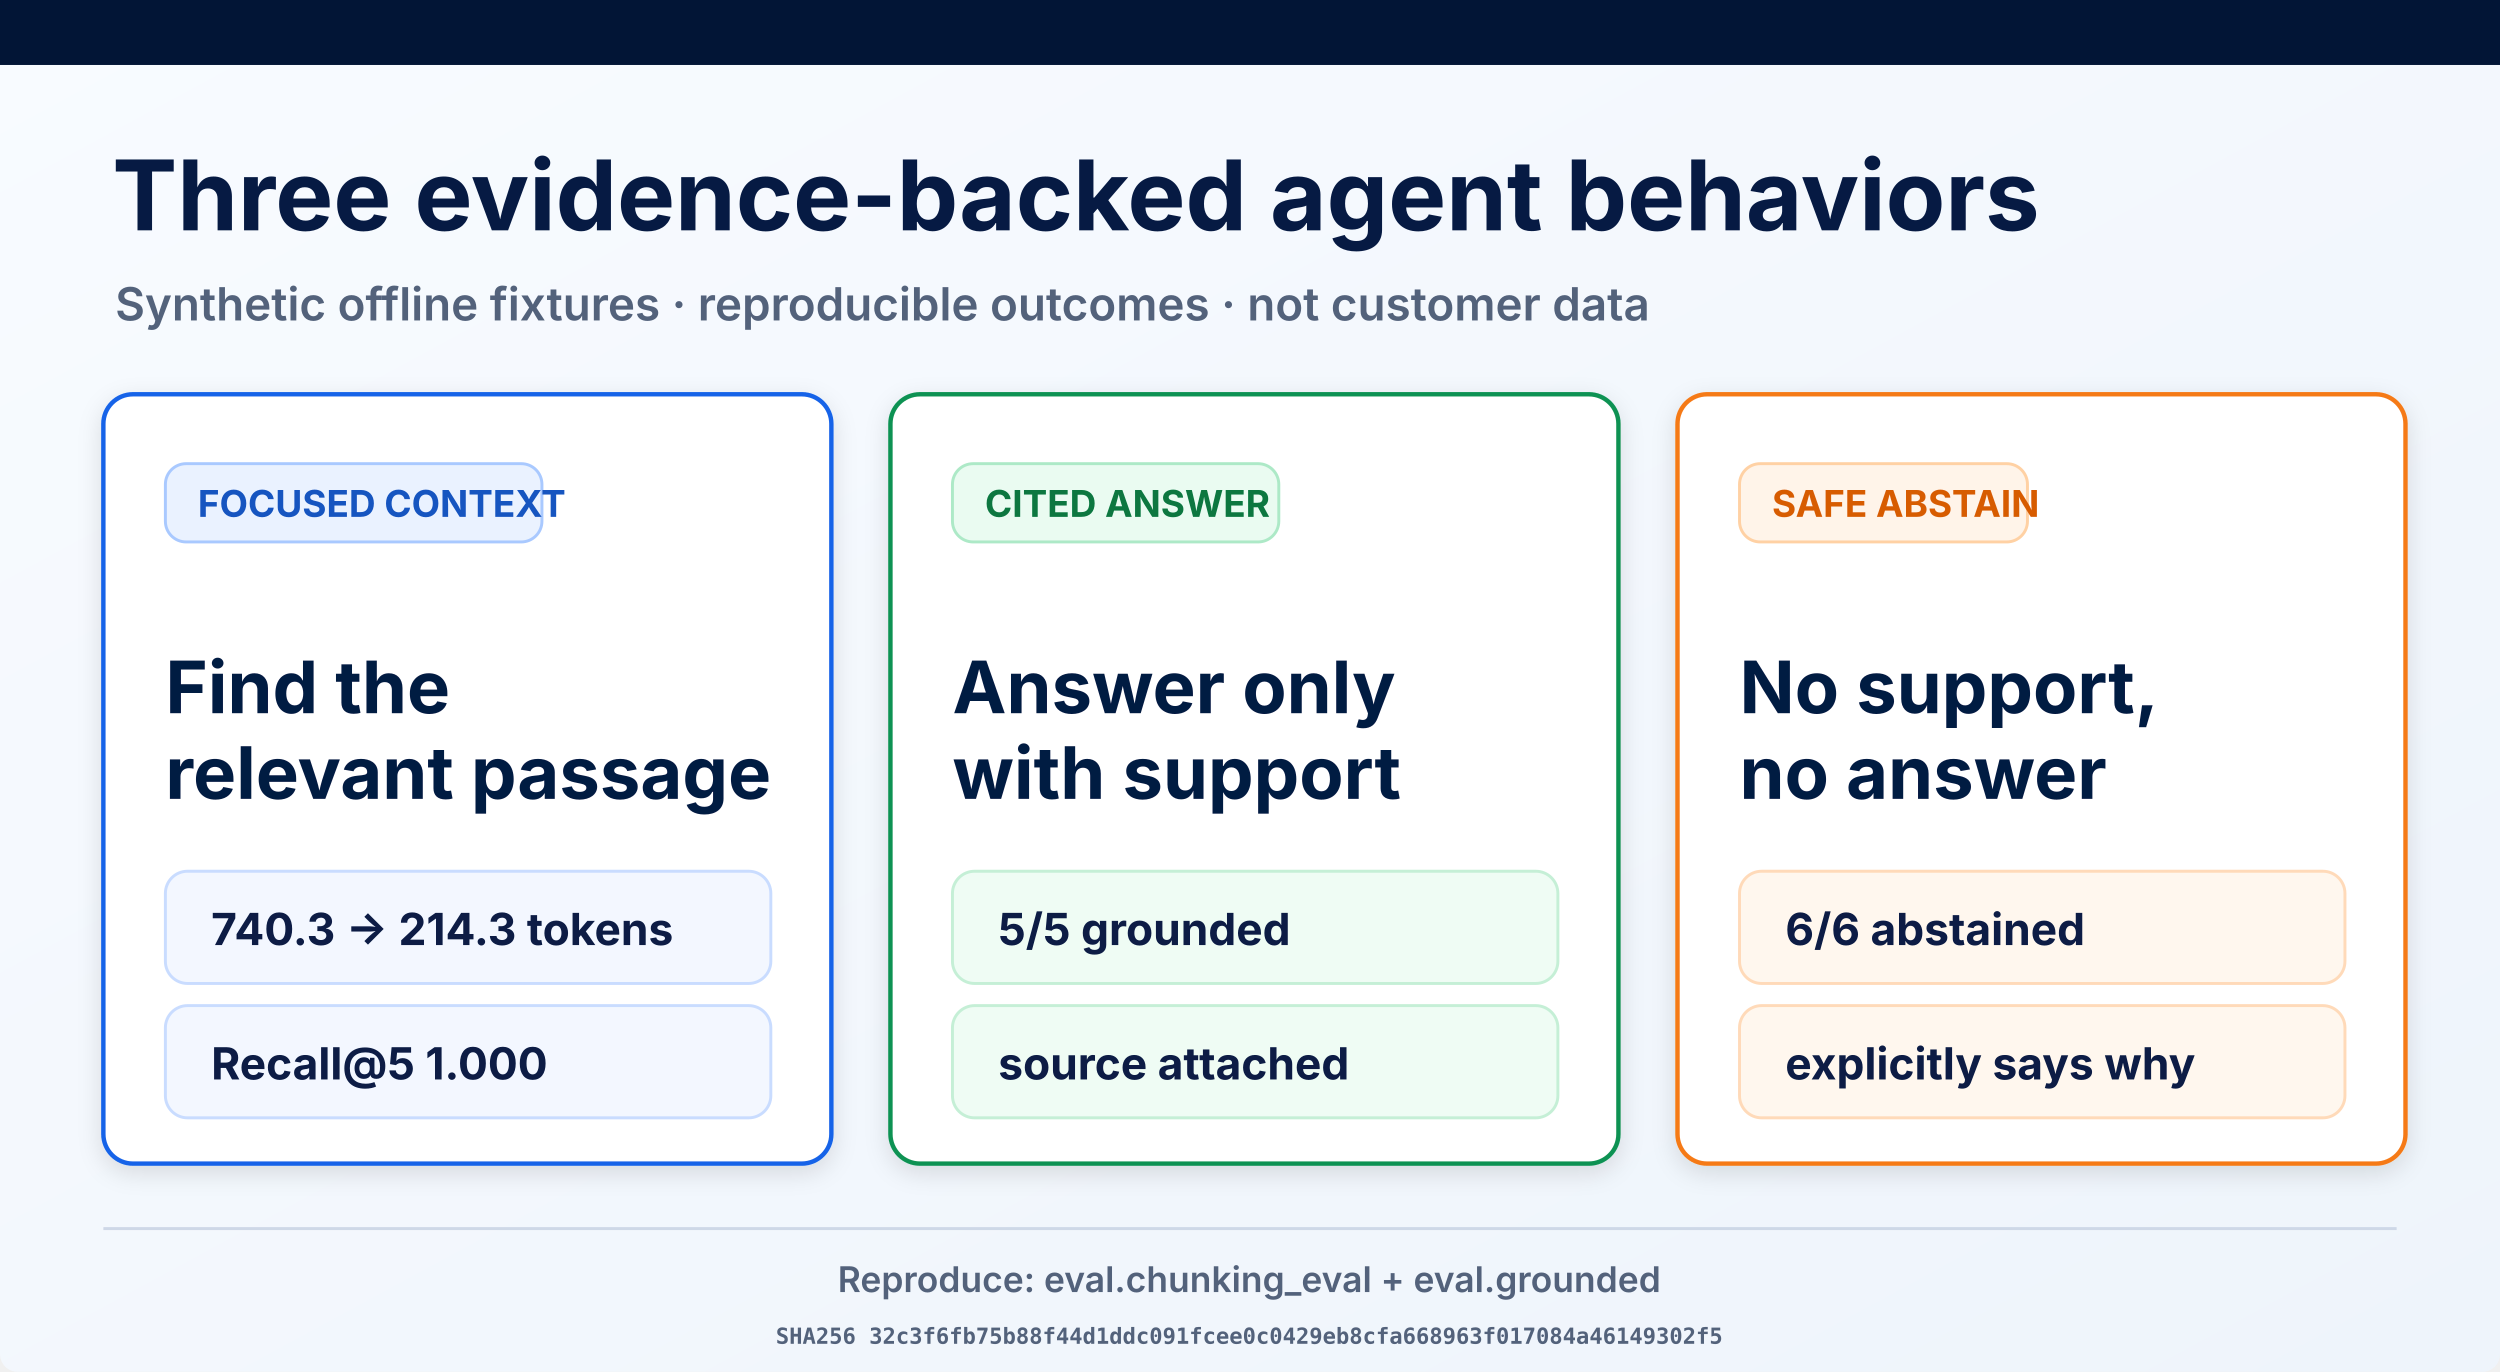
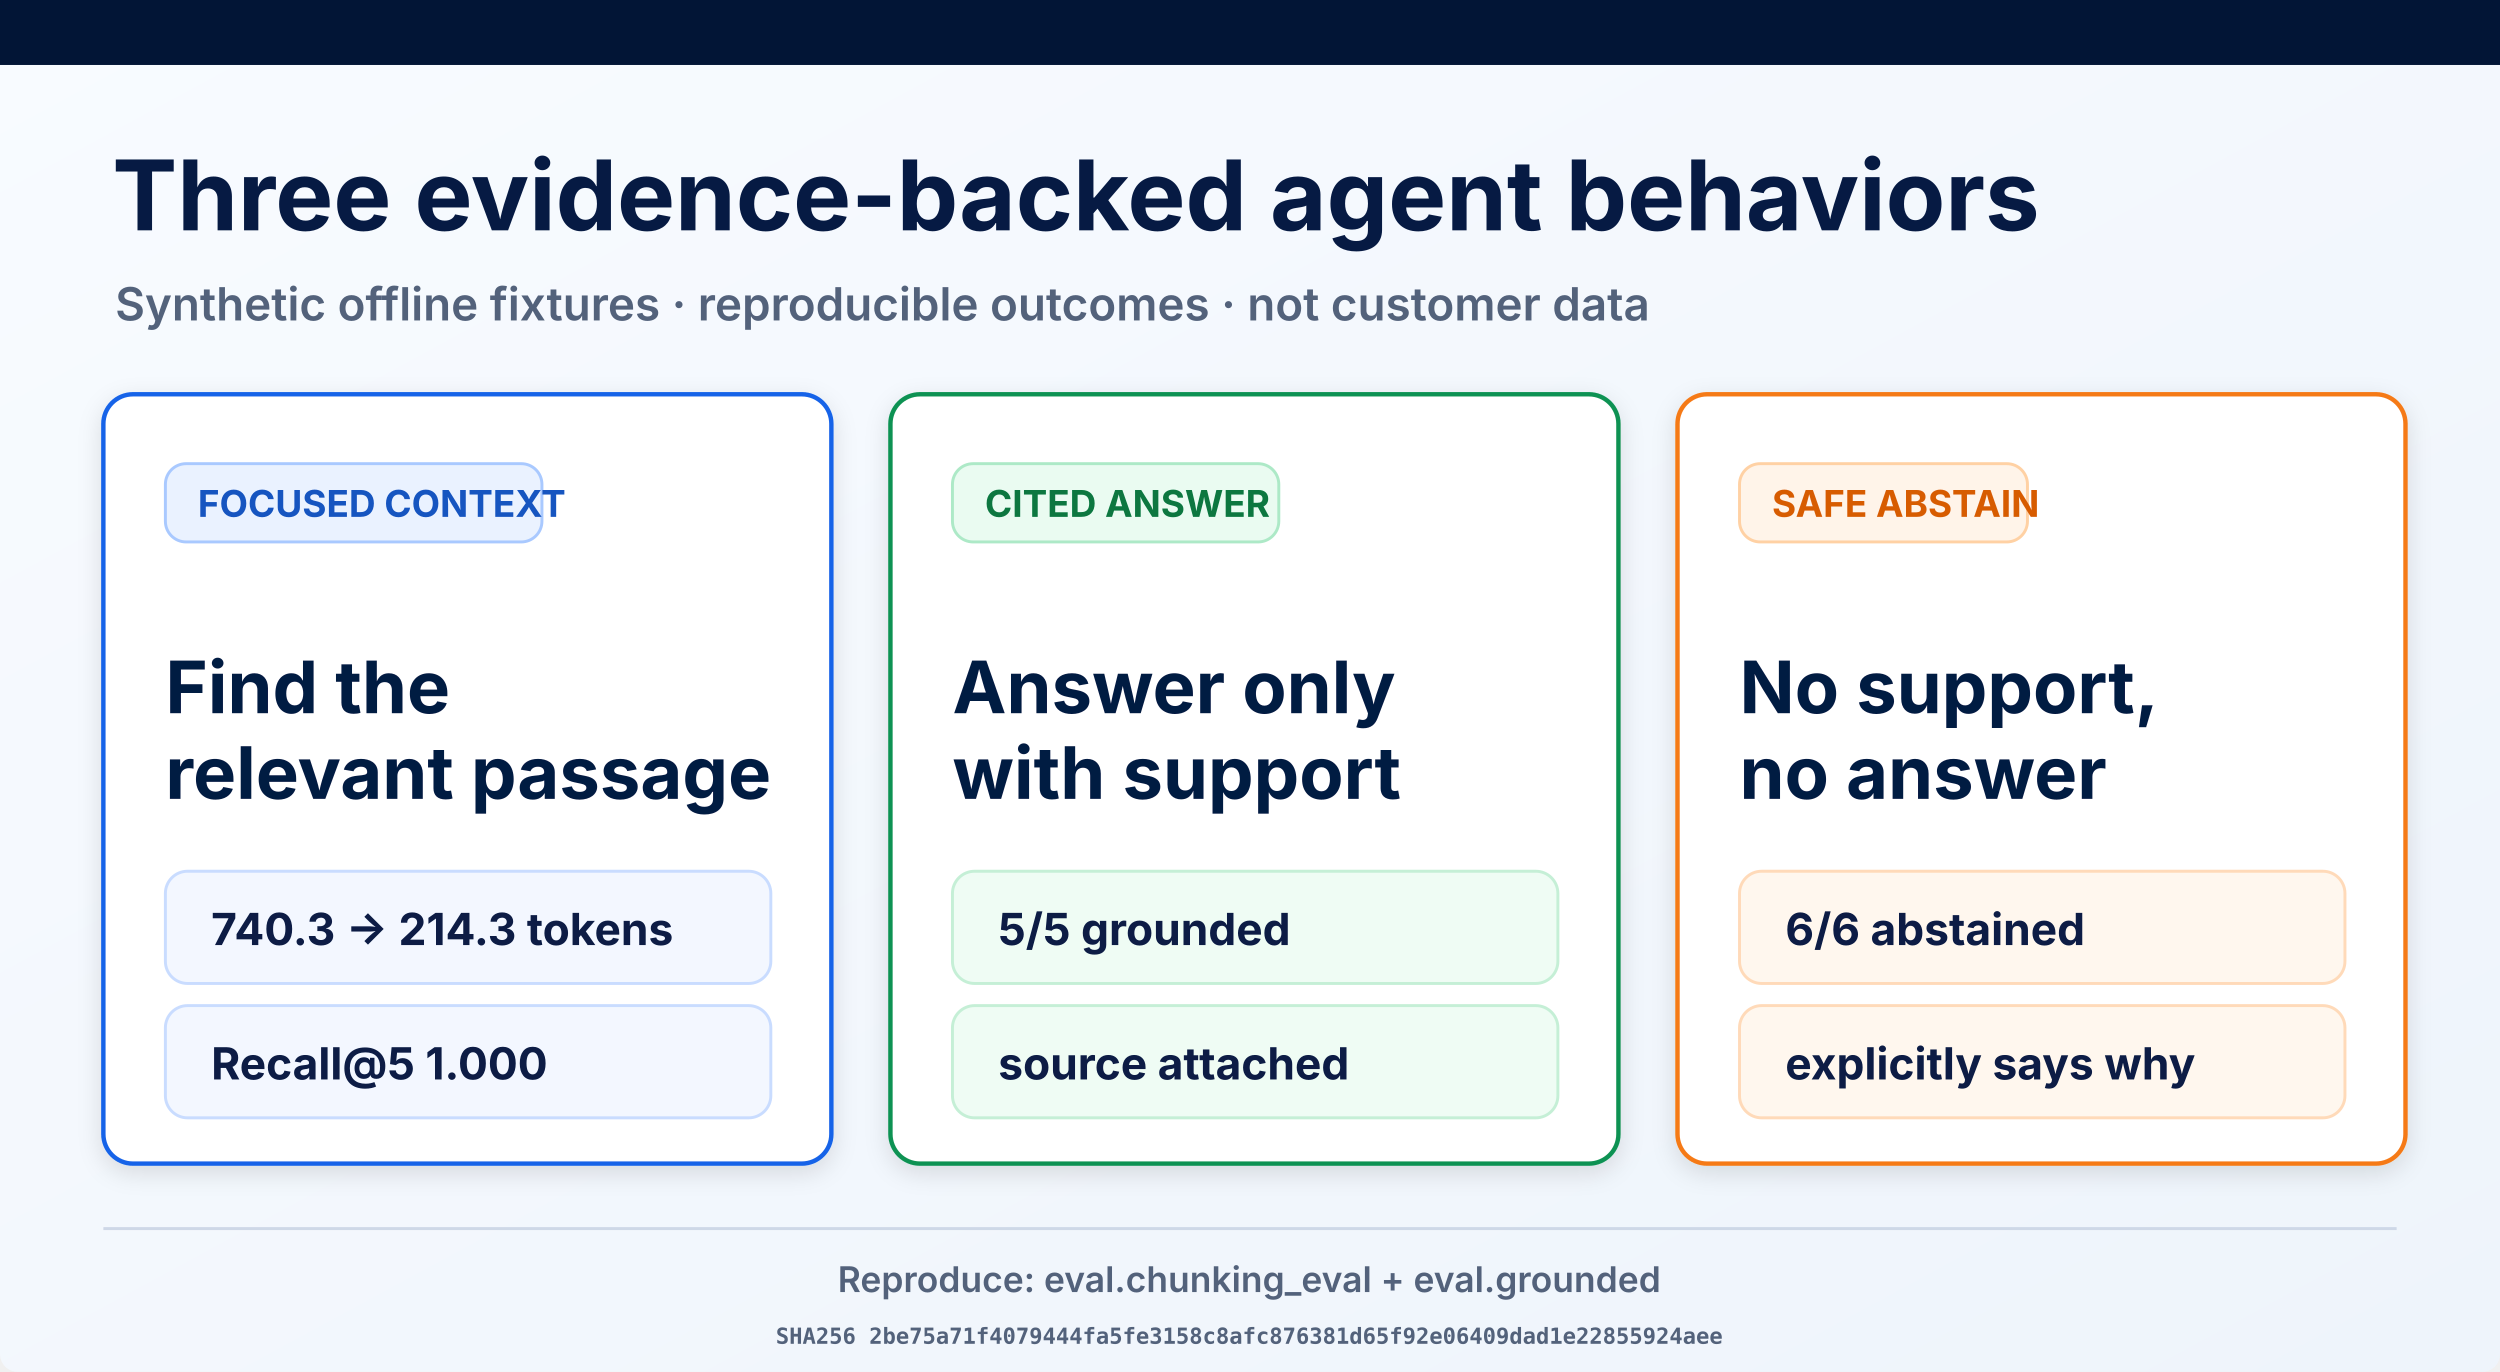
<svg xmlns="http://www.w3.org/2000/svg" width="1693" height="929" viewBox="0 0 1693 929" role="img" aria-labelledby="title desc">
  <defs>
    <linearGradient id="page" x1="0" y1="0" x2="1" y2="1">
      <stop offset="0" stop-color="#f8fbff" />
      <stop offset="1" stop-color="#eef4fb" />
    </linearGradient>
    <filter id="shadow" x="-10%" y="-10%" width="120%" height="130%">
      <feDropShadow dx="0" dy="5" stdDeviation="8" flood-opacity=".12" />
    </filter>
  </defs>
  <rect width="1693" height="929" rx="12" fill="url(#page)" />
  <rect width="1693" height="44" fill="#021536" />
  <text x="76" y="156" font-family="Inter, Arial, sans-serif" font-size="66" font-weight="700" fill="#061a43">Three evidence-backed agent behaviors</text>
  <text x="78" y="217" font-family="Inter, Arial, sans-serif" font-size="31" font-weight="600" fill="#53627b">Synthetic offline fixtures · reproducible outcomes · not customer data</text>
  <g filter="url(#shadow)">
    <rect x="70" y="267" width="493" height="521" rx="20" fill="#fff" stroke="#1763e8" stroke-width="3" />
    <rect x="112" y="314" width="255" height="53" rx="14" fill="#eaf2ff" stroke="#a9c9ff" stroke-width="2" />
    <text x="134" y="350" font-family="Inter, Arial, sans-serif" font-size="25" font-weight="700" fill="#1554c0">FOCUSED CONTEXT</text>
    <text x="112" y="483" font-family="Inter, Arial, sans-serif" font-size="49" font-weight="700" fill="#061a43">Find the</text>
    <text x="112" y="541" font-family="Inter, Arial, sans-serif" font-size="49" font-weight="700" fill="#061a43">relevant passage</text>
    <rect x="112" y="590" width="410" height="76" rx="15" fill="#f3f7ff" stroke="#c9dcff" stroke-width="2" />
    <text x="143" y="640" font-family="Inter, Arial, sans-serif" font-size="30" font-weight="700" fill="#0a1b44">740.3 → 214.3 tokens</text>
    <rect x="112" y="681" width="410" height="76" rx="15" fill="#f3f7ff" stroke="#c9dcff" stroke-width="2" />
    <text x="143" y="731" font-family="Inter, Arial, sans-serif" font-size="30" font-weight="700" fill="#0a1b44">Recall@5 1.000</text>
  </g>
  <g filter="url(#shadow)">
    <rect x="603" y="267" width="493" height="521" rx="20" fill="#fff" stroke="#109252" stroke-width="3" />
    <rect x="645" y="314" width="221" height="53" rx="14" fill="#eafbf1" stroke="#ade9c7" stroke-width="2" />
    <text x="667" y="350" font-family="Inter, Arial, sans-serif" font-size="25" font-weight="700" fill="#08773f">CITED ANSWER</text>
    <text x="645" y="483" font-family="Inter, Arial, sans-serif" font-size="49" font-weight="700" fill="#061a43">Answer only</text>
    <text x="645" y="541" font-family="Inter, Arial, sans-serif" font-size="49" font-weight="700" fill="#061a43">with support</text>
    <rect x="645" y="590" width="410" height="76" rx="15" fill="#effcf4" stroke="#c5efd6" stroke-width="2" />
    <text x="676" y="640" font-family="Inter, Arial, sans-serif" font-size="30" font-weight="700" fill="#0a1b44">5/5 grounded</text>
    <rect x="645" y="681" width="410" height="76" rx="15" fill="#effcf4" stroke="#c5efd6" stroke-width="2" />
    <text x="676" y="731" font-family="Inter, Arial, sans-serif" font-size="30" font-weight="700" fill="#0a1b44">source attached</text>
  </g>
  <g filter="url(#shadow)">
    <rect x="1136" y="267" width="493" height="521" rx="20" fill="#fff" stroke="#f57a19" stroke-width="3" />
    <rect x="1178" y="314" width="195" height="53" rx="14" fill="#fff4e9" stroke="#ffd1a4" stroke-width="2" />
    <text x="1200" y="350" font-family="Inter, Arial, sans-serif" font-size="25" font-weight="700" fill="#d75c06">SAFE ABSTAIN</text>
    <text x="1178" y="483" font-family="Inter, Arial, sans-serif" font-size="49" font-weight="700" fill="#061a43">No support,</text>
    <text x="1178" y="541" font-family="Inter, Arial, sans-serif" font-size="49" font-weight="700" fill="#061a43">no answer</text>
    <rect x="1178" y="590" width="410" height="76" rx="15" fill="#fff7ee" stroke="#ffdab9" stroke-width="2" />
    <text x="1209" y="640" font-family="Inter, Arial, sans-serif" font-size="30" font-weight="700" fill="#0a1b44">6/6 abstained</text>
    <rect x="1178" y="681" width="410" height="76" rx="15" fill="#fff7ee" stroke="#ffdab9" stroke-width="2" />
    <text x="1209" y="731" font-family="Inter, Arial, sans-serif" font-size="30" font-weight="700" fill="#0a1b44">explicitly says why</text>
  </g>
  <line x1="70" y1="832" x2="1623" y2="832" stroke="#ced8e7" stroke-width="2" />
  <text x="846" y="875" text-anchor="middle" font-family="Inter, Arial, sans-serif" font-size="24" font-weight="600" fill="#53627b">Reproduce: eval.chunking_eval + eval.grounded</text>
-   <text x="846" y="910" text-anchor="middle" font-family="ui-monospace, monospace" font-size="15" font-weight="600" fill="#53627b">SHA256 32c3f6fb75b88f44d1ddc091fcee0c0429eb8cfa668963f017084a46149302f5</text>
+   <text x="846" y="910" text-anchor="middle" font-family="ui-monospace, monospace" font-size="15" font-weight="600" fill="#53627b">SHA256 2be75a71f4079444fa5fe3158c8afc876381d65f92e06409dad1e22855924aee</text>
</svg>
